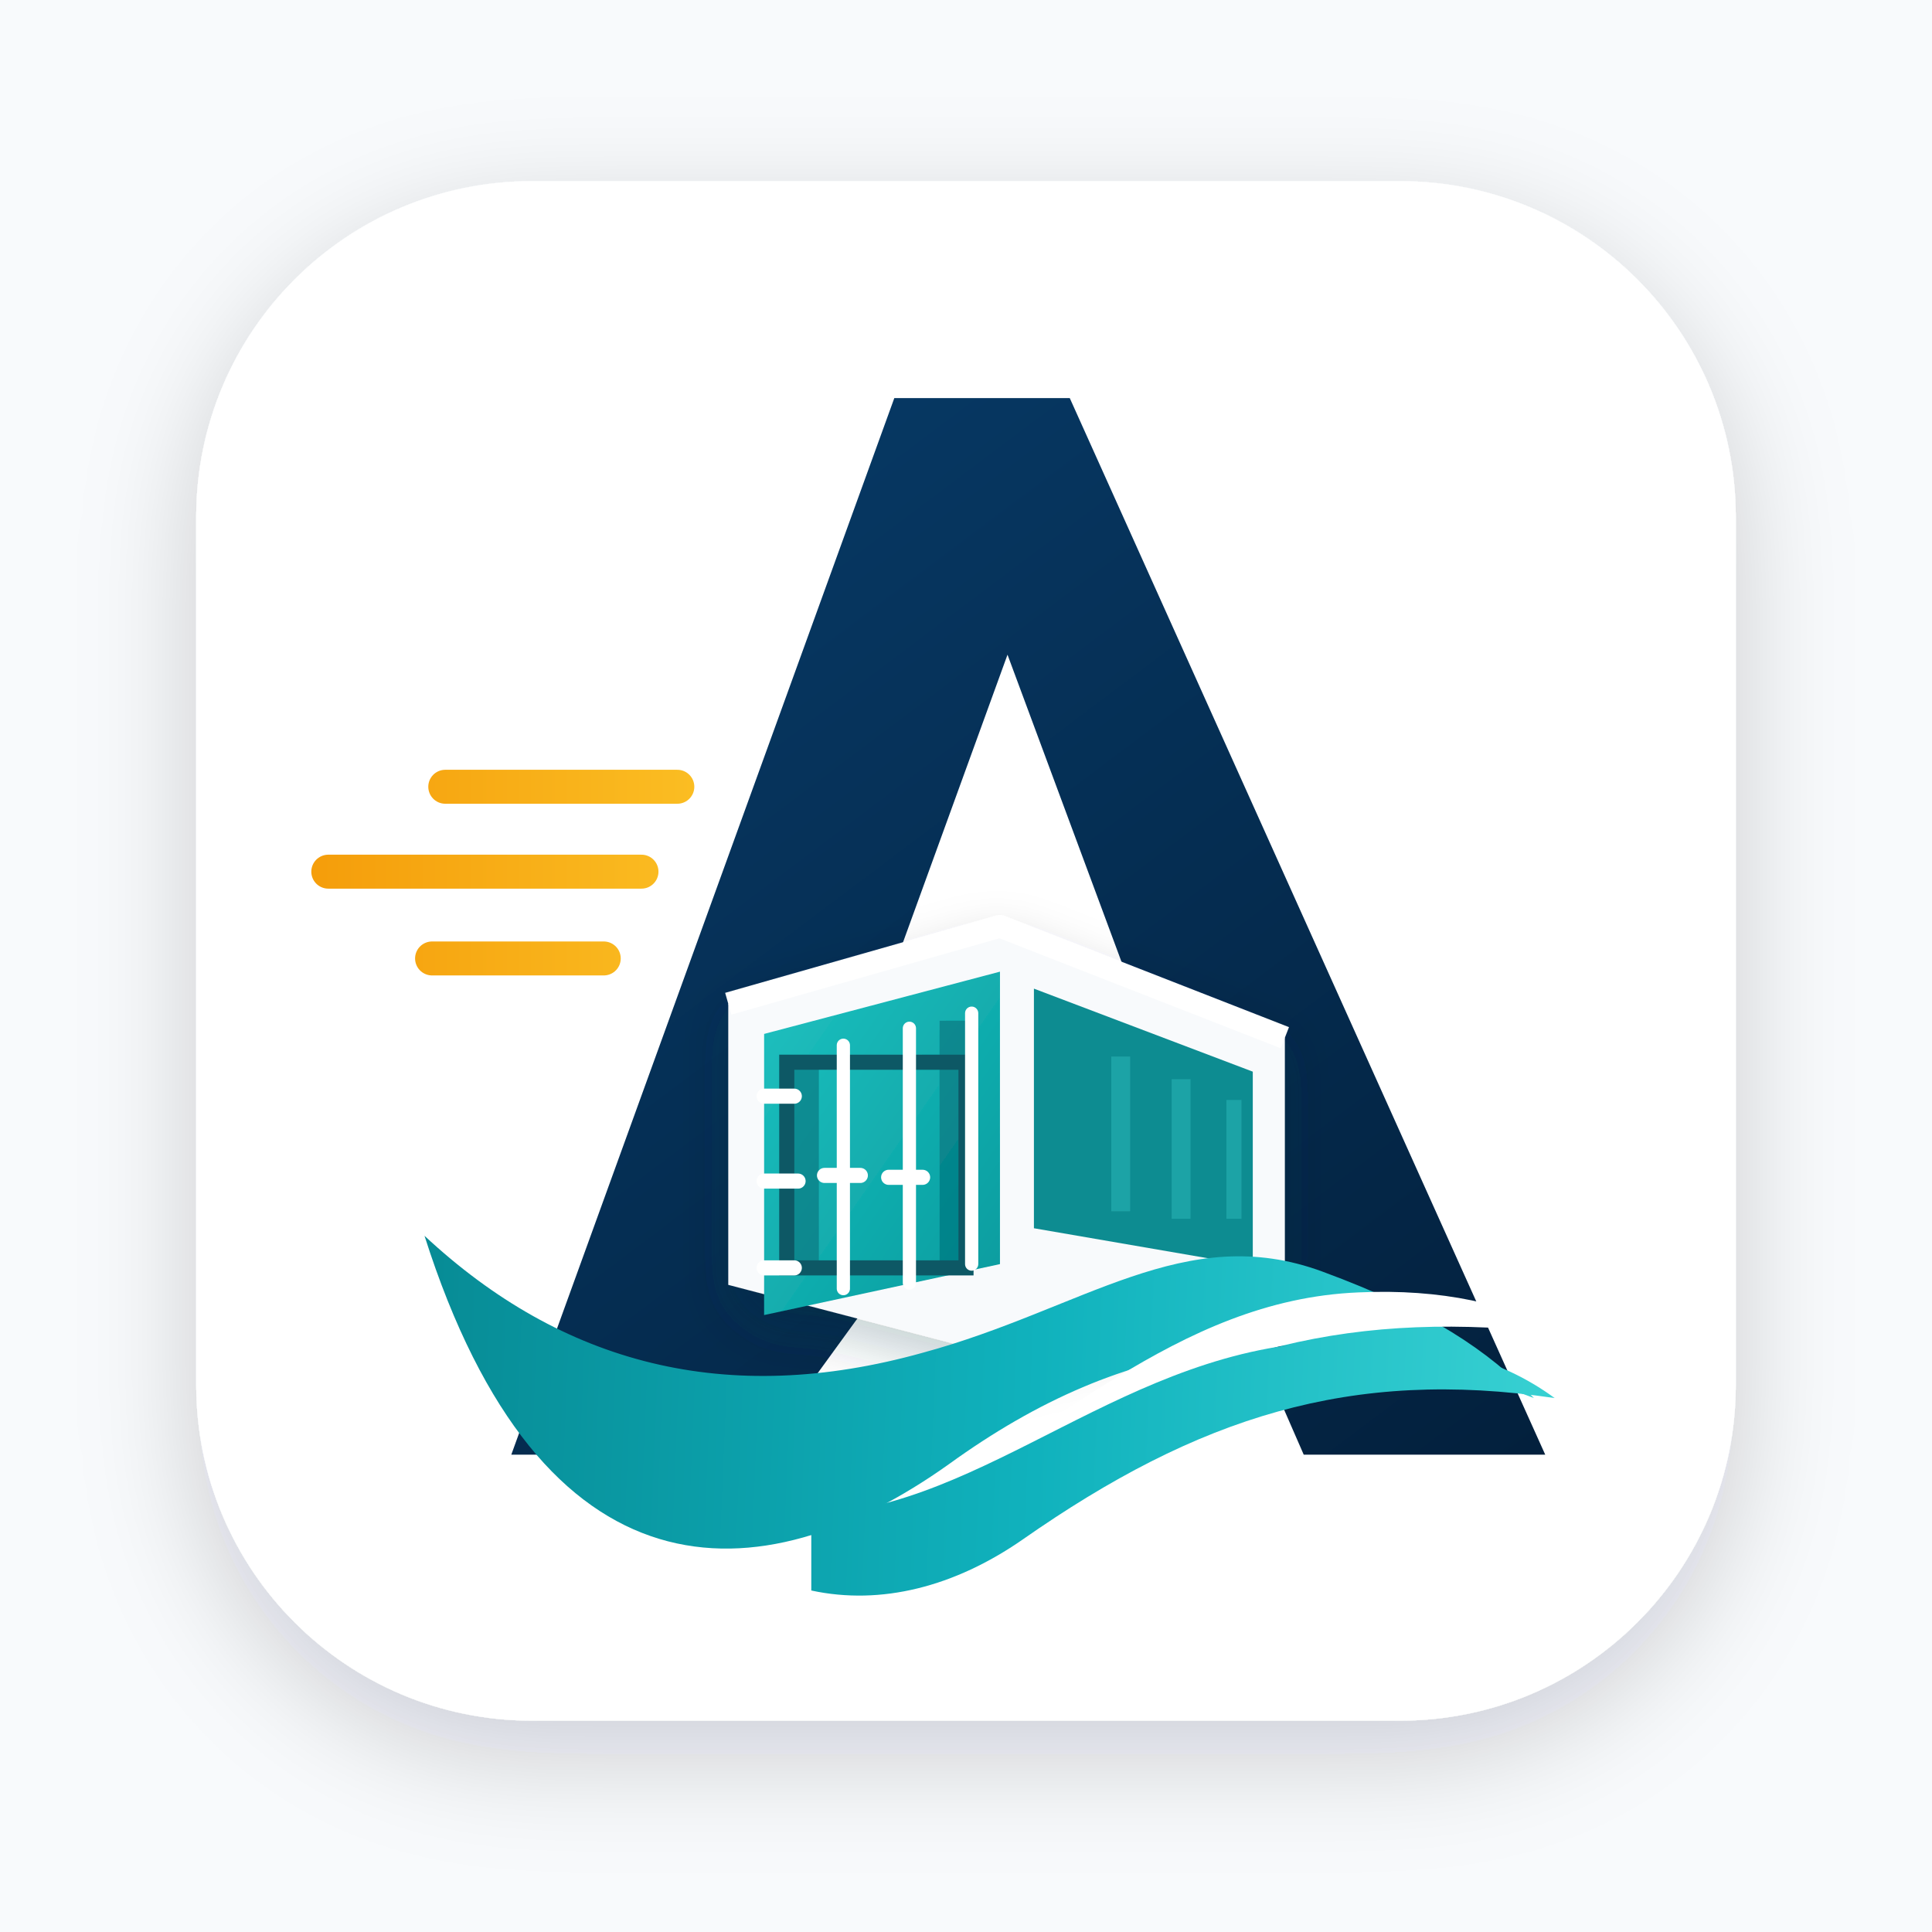
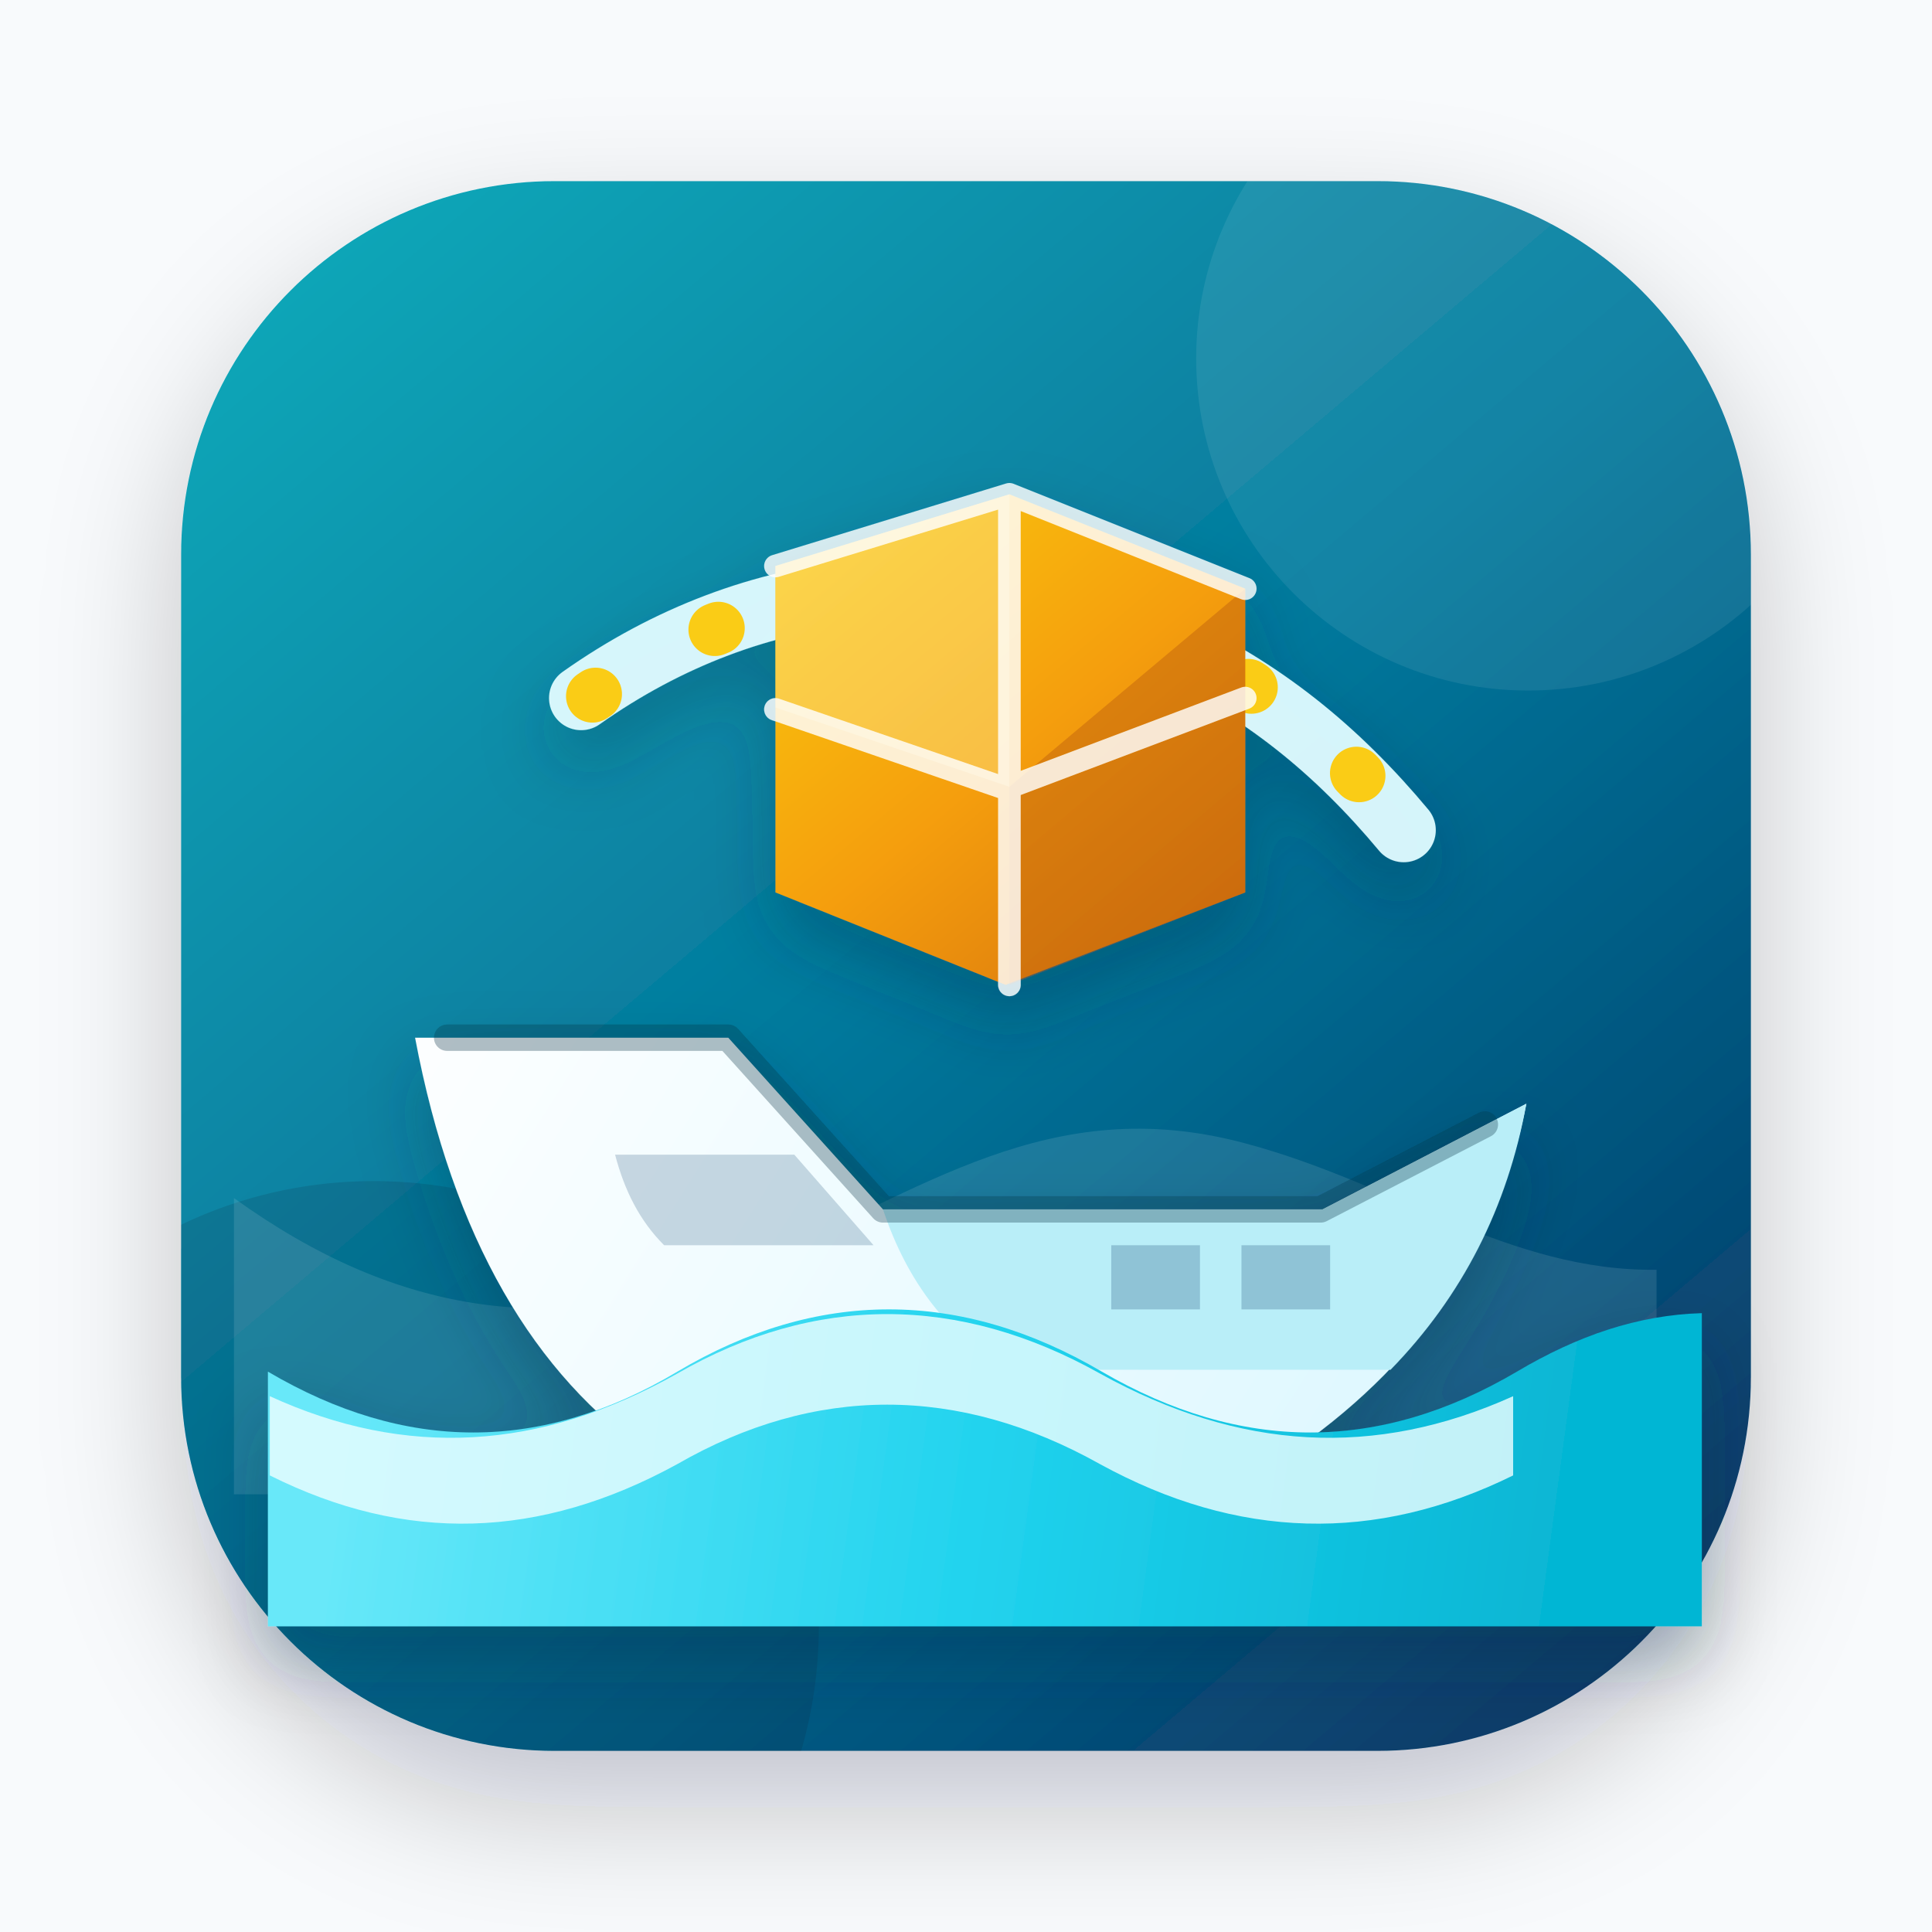
<svg xmlns="http://www.w3.org/2000/svg" viewBox="0 0 1024 1024">
  <defs>
-     <linearGradient id="navy" x1="310" y1="210" x2="780" y2="835" gradientUnits="userSpaceOnUse">
-       <stop offset="0" stop-color="#073B68" />
-       <stop offset="1" stop-color="#031F3B" />
+     <linearGradient id="bg" x1="190" y1="124" x2="842" y2="896" gradientUnits="userSpaceOnUse">
+       <stop offset="0" stop-color="#0EA5B7" />
+       <stop offset="0.48" stop-color="#05789C" />
+       <stop offset="1" stop-color="#073B68" />
    </linearGradient>
-     <linearGradient id="teal" x1="370" y1="520" x2="715" y2="760" gradientUnits="userSpaceOnUse">
-       <stop offset="0" stop-color="#22C6C4" />
-       <stop offset="0.55" stop-color="#069B9E" />
-       <stop offset="1" stop-color="#047579" />
+     <linearGradient id="sea" x1="192" y1="696" x2="832" y2="782" gradientUnits="userSpaceOnUse">
+       <stop offset="0" stop-color="#67E8F9" />
+       <stop offset="0.52" stop-color="#22D3EE" />
+       <stop offset="1" stop-color="#06B6D4" />
    </linearGradient>
-     <linearGradient id="wave" x1="220" y1="730" x2="820" y2="755" gradientUnits="userSpaceOnUse">
-       <stop offset="0" stop-color="#078B95" />
-       <stop offset="0.55" stop-color="#10B2BD" />
-       <stop offset="1" stop-color="#37D0D2" />
+     <linearGradient id="ship" x1="270" y1="386" x2="762" y2="696" gradientUnits="userSpaceOnUse">
+       <stop offset="0" stop-color="#FFFFFF" />
+       <stop offset="1" stop-color="#DFF8FF" />
    </linearGradient>
-     <linearGradient id="gold" x1="170" y1="470" x2="380" y2="470" gradientUnits="userSpaceOnUse">
-       <stop offset="0" stop-color="#F59E0B" />
-       <stop offset="1" stop-color="#FBBF24" />
+     <linearGradient id="cargo" x1="410" y1="265" x2="625" y2="520" gradientUnits="userSpaceOnUse">
+       <stop offset="0" stop-color="#FACC15" />
+       <stop offset="0.55" stop-color="#F59E0B" />
+       <stop offset="1" stop-color="#D97706" />
    </linearGradient>
-     <filter id="cardShadow" x="-20%" y="-20%" width="140%" height="140%">
-       <feDropShadow dx="0" dy="18" stdDeviation="30" flood-color="#0F172A" flood-opacity="0.18" />
+     <filter id="tileShadow" x="-18%" y="-18%" width="136%" height="136%">
+       <feDropShadow dx="0" dy="30" stdDeviation="36" flood-color="#0F172A" flood-opacity="0.22" />
    </filter>
-     <filter id="softShadow" x="-20%" y="-20%" width="140%" height="140%">
-       <feDropShadow dx="0" dy="12" stdDeviation="13" flood-color="#042F43" flood-opacity="0.22" />
+     <filter id="symbolShadow" x="-16%" y="-16%" width="132%" height="132%">
+       <feDropShadow dx="0" dy="18" stdDeviation="18" flood-color="#083344" flood-opacity="0.28" />
    </filter>
+     <clipPath id="tileClip">
+       <rect x="96" y="96" width="832" height="832" rx="198" />
+     </clipPath>
  </defs>
  <rect width="1024" height="1024" fill="#F8FAFC" />
-   <rect x="104" y="96" width="816" height="816" rx="178" fill="#FFFFFF" filter="url(#cardShadow)" />
-   <path fill="url(#navy)" d="M474 211h93l252 560h-128l-72-165-124 37-93 128H271L474 211Zm60 136-109 300 153-57 54 21-98-264Z" />
-   <g fill="none" stroke="url(#gold)" stroke-linecap="round">
-     <path stroke-width="18" d="M236 417h123" />
-     <path stroke-width="18" d="M174 462h166" />
-     <path stroke-width="18" d="M229 508h91" />
+   <rect x="96" y="96" width="832" height="832" rx="198" fill="url(#bg)" filter="url(#tileShadow)" />
+   <g clip-path="url(#tileClip)">
+     <circle cx="810" cy="190" r="176" fill="#FFFFFF" opacity="0.08" />
+     <circle cx="198" cy="862" r="236" fill="#0F172A" opacity="0.14" />
+     <path fill="#FFFFFF" opacity="0.11" d="M124 635c86 62 174 77 276 34 88-37 156-91 260-63 79 21 140 68 218 67v119H124V635Z" />
  </g>
-   <g filter="url(#softShadow)">
-     <path fill="#F8FAFC" d="M386 532 530 491l151 59v130l-157 37-138-36V532Z" />
-     <path fill="url(#teal)" d="M405 548 530 515v155l-125 27V548Z" />
-     <path fill="#0E8C91" d="M548 524 664 568v103l-116-20V524Z" />
-     <path fill="#34C7C7" opacity="0.38" d="M589 560h10v82h-10zM621 572h10v74h-10zM650 583h8v63h-8z" />
-     <path fill="#006A75" opacity="0.55" d="M417 565h17v108h-17zM498 541h17v131h-17z" />
-     <path fill="none" stroke="#0B5965" stroke-width="8" d="M417 563h95v109h-95z" />
-     <path fill="none" stroke="#FFFFFF" stroke-width="7" stroke-linecap="round" d="M447 554v129M482 545v135M515 537v133" />
-     <path fill="none" stroke="#FFFFFF" stroke-width="8" stroke-linecap="round" d="M405 581h16M405 626h18M405 672h16M437 623h19M471 624h18" />
-     <path fill="none" stroke="#FFFFFF" stroke-width="12" stroke-linejoin="round" d="M386 532 530 491l151 59" />
+   <g filter="url(#symbolShadow)">
+     <path fill="none" stroke="#DFFBFF" stroke-width="34" stroke-linecap="round" stroke-linejoin="round" opacity="0.95" d="M308 370c92-65 202-76 310-28 51 23 91 56 126 98" />
+     <path fill="none" stroke="#FACC15" stroke-width="28" stroke-linecap="round" stroke-dasharray="2 72" d="M314 369c99-68 210-75 310-27 49 24 88 56 121 97" />
+     <path fill="url(#cargo)" d="M411 300 535 262l125 50v161l-127 49-122-49V300Z" />
+     <path fill="#FDE68A" opacity="0.45" d="M535 262v155l-124-42v-75l124-38Z" />
+     <path fill="#B45309" opacity="0.38" d="M535 417v105l125-49V312l-125 105Z" />
+     <path fill="none" stroke="#FFFFFF" stroke-width="12" stroke-linecap="round" stroke-linejoin="round" opacity="0.82" d="M411 300 535 262l125 50M535 262v260M411 376l122 42 127-48" />
+     <path fill="url(#ship)" d="M220 550h166l82 91h233l108-56c-15 78-58 140-128 187H346c-63-43-106-116-126-222Z" />
+     <path fill="#B9EEF8" d="M468 641h233l108-56c-10 55-34 102-72 141H534c-31-18-53-46-66-85Z" />
+     <path fill="#073B68" opacity="0.2" d="M326 612h95l42 48H352c-13-13-21-29-26-48Z" />
+     <path fill="#073B68" opacity="0.24" d="M589 660h47v34h-47zM658 660h47v34h-47z" />
+     <path fill="none" stroke="#083344" stroke-width="14" stroke-linecap="round" stroke-linejoin="round" opacity="0.32" d="M237 550h149l82 91h232l87-45" />
+     <path fill="url(#sea)" d="M142 727c73 43 145 43 217 0 74-44 150-44 225 0 74 43 147 43 220 0 32-19 64-30 98-31v166H142V727Z" />
+     <path fill="#ECFEFF" opacity="0.82" d="M143 740c72 33 143 29 216-12 73-42 149-42 224 0 74 41 146 45 219 12v42c-73 36-146 34-219-6-75-42-151-42-224 0-73 40-144 42-216 6v-42Z" />
  </g>
-   <path fill="url(#wave)" d="M225 655c73 68 160 91 264 62 85-23 139-70 212-43 57 21 88 42 112 67-122-47-216-33-310 35-101 72-216 74-278-121Z" />
-   <path fill="#FFFFFF" d="M470 805c87-43 153-116 250-120 44-2 80 6 109 22-111-13-192 6-291 72-25 17-46 24-68 26Z" />
-   <path fill="url(#wave)" d="M430 803c94-4 167-89 277-92 50-1 87 8 117 30-108-16-189 10-282 75-36 25-75 35-112 27v-40Z" />
</svg>
